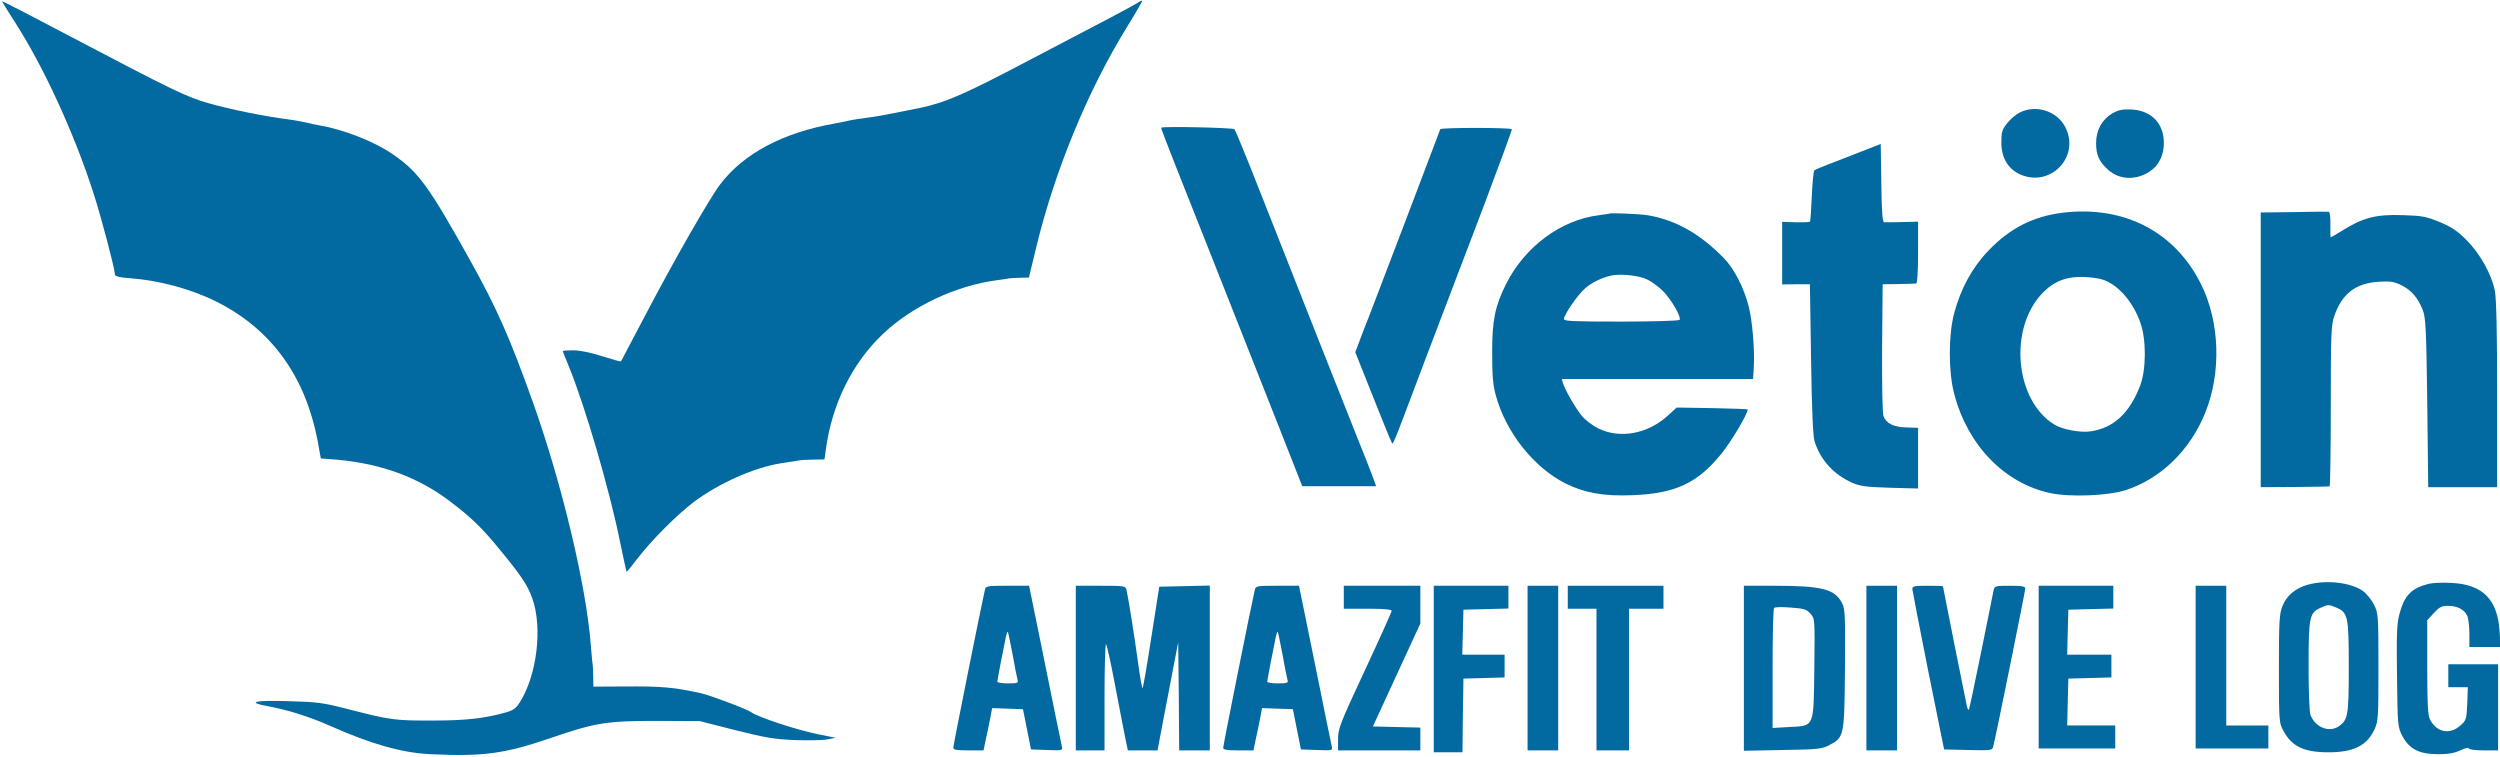
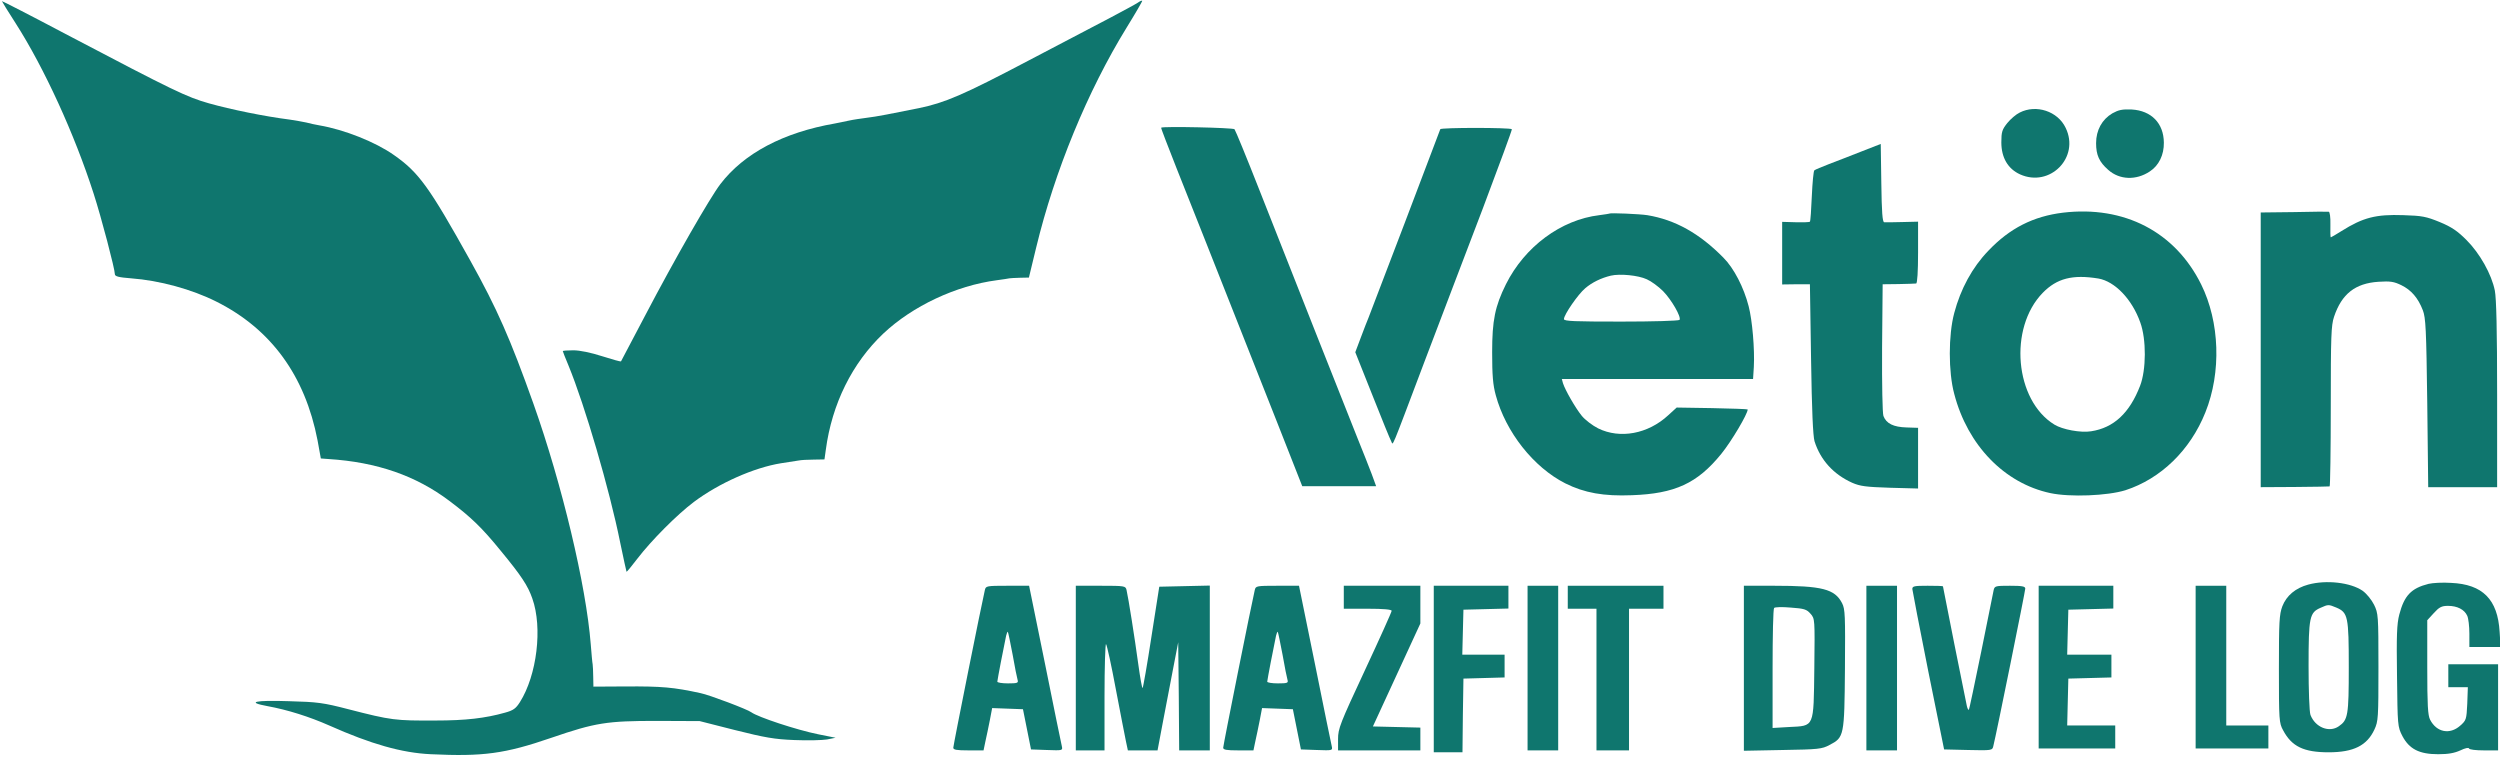
<svg xmlns="http://www.w3.org/2000/svg" version="1.0" width="1306pt" height="395pt" viewBox="0 0 1306 395" preserveAspectRatio="xMidYMid meet">
-   <g transform="translate(0,395) scale(0.1,-0.1)" fill="#0369A1" stroke="none">
+   <g transform="translate(0,395) scale(0.1,-0.1)" fill="#0F766E" stroke="none">
    <path d="M10 3944 c0 -2 32 -54 72 -116 149 -233 307 -578 407 -889 41 -127 111 -394 111 -421 0 -12 20 -17 85 -22 148 -11 317 -57 446 -122 285 -143 463 -387 528 -725 l17 -94 40 -3 c253 -16 457 -87 632 -219 113 -85 170 -140 266 -258 109 -132 144 -185 167 -252 54 -152 24 -400 -65 -541 -21 -33 -34 -43 -78 -55 -103 -29 -205 -41 -363 -41 -210 -1 -230 1 -455 59 -131 34 -161 38 -311 42 -179 6 -225 -5 -111 -26 104 -19 218 -55 322 -101 218 -97 379 -143 530 -150 273 -13 387 2 631 86 230 79 290 88 549 88 l225 -1 185 -47 c156 -39 205 -48 310 -52 69 -3 145 -1 170 3 l45 9 -90 18 c-114 23 -316 90 -350 115 -19 15 -220 91 -265 100 -142 31 -202 36 -392 35 l-168 -1 -1 51 c0 28 -2 58 -3 66 -2 8 -6 56 -10 105 -24 306 -150 835 -299 1255 -121 340 -190 497 -331 750 -214 384 -268 459 -398 550 -96 68 -260 133 -389 155 -19 3 -50 10 -69 15 -19 4 -57 11 -85 15 -134 17 -309 53 -423 85 -117 33 -185 66 -739 357 -189 100 -343 179 -343 177z" />
    <path d="M5944 3936 c-10 -7 -73 -41 -139 -76 -66 -34 -262 -137 -435 -228 -338 -178 -434 -219 -570 -247 -138 -28 -225 -45 -270 -50 -30 -4 -73 -10 -95 -15 -22 -5 -55 -11 -73 -15 -270 -47 -476 -156 -599 -317 -55 -72 -238 -391 -391 -683 -69 -132 -127 -241 -128 -243 -1 -2 -45 10 -98 27 -59 19 -117 31 -151 31 -30 0 -55 -2 -55 -4 0 -2 13 -36 30 -76 85 -207 214 -646 270 -925 17 -82 32 -150 33 -152 2 -1 27 30 57 69 72 94 207 230 295 296 131 98 313 179 455 202 36 6 76 12 90 14 14 3 50 5 81 5 l56 1 7 50 c32 240 138 454 301 608 152 143 379 250 592 278 32 4 61 9 66 10 4 1 28 2 55 3 l47 1 38 157 c97 401 269 818 472 1148 47 76 84 140 82 141 -2 2 -12 -2 -23 -10z" />
    <path d="M10551 3362 c-19 -9 -48 -34 -65 -55 -27 -34 -31 -46 -31 -101 0 -79 34 -138 98 -167 156 -70 313 89 238 243 -41 87 -154 124 -240 80z" />
    <path d="M11035 3358 c-54 -32 -85 -88 -85 -156 0 -62 16 -98 64 -140 59 -52 145 -55 216 -8 48 31 75 87 74 151 -1 101 -65 167 -168 173 -50 2 -68 -2 -101 -20z" />
    <path d="M6066 3283 c-2 -2 35 -96 80 -211 76 -191 165 -415 524 -1324 l133 -338 193 0 193 0 -23 63 c-13 34 -47 121 -76 192 -61 152 -339 856 -512 1295 -66 168 -124 309 -129 315 -8 8 -375 16 -383 8z" />
    <path d="M7524 3275 c-7 -21 -365 -961 -375 -985 -6 -14 -24 -60 -40 -103 l-29 -77 90 -226 c49 -124 93 -232 98 -240 11 -19 -9 -66 177 426 81 212 216 569 302 793 85 225 153 410 151 412 -9 9 -371 9 -374 0z" />
    <path d="M9725 3159 c-55 -22 -131 -51 -170 -66 -38 -15 -73 -29 -77 -33 -4 -3 -10 -64 -13 -134 -3 -71 -7 -131 -10 -134 -2 -3 -36 -4 -75 -3 l-70 2 0 -163 0 -164 73 1 72 0 6 -390 c4 -270 10 -402 18 -430 31 -98 99 -173 197 -217 41 -18 72 -22 197 -26 l147 -4 0 158 0 159 -60 2 c-68 2 -106 20 -121 60 -5 15 -8 160 -7 357 l3 331 83 1 c45 1 87 2 92 3 6 1 10 62 10 162 l0 161 -82 -2 c-46 -1 -89 -2 -95 -1 -9 1 -13 52 -15 205 l-3 204 -100 -39z" />
    <path d="M10777 2839 c-155 -19 -278 -81 -390 -199 -84 -87 -145 -200 -178 -325 -31 -115 -31 -309 0 -423 70 -269 263 -467 502 -518 103 -22 299 -14 392 15 185 60 339 209 418 407 84 209 75 472 -22 668 -136 275 -402 413 -722 375z m185 -344 c86 -15 176 -108 219 -230 32 -88 31 -247 -1 -330 -55 -143 -138 -220 -256 -238 -54 -9 -150 9 -192 35 -207 127 -240 504 -61 688 74 76 156 97 291 75z" />
    <path d="M11983 2842 l-173 -2 0 -718 0 -717 178 1 c97 1 179 2 182 3 3 0 6 189 6 419 0 365 2 423 17 467 40 120 111 175 232 183 62 4 81 1 120 -18 51 -25 87 -66 112 -131 15 -39 18 -98 23 -484 l5 -440 180 0 180 0 0 484 c0 334 -4 503 -12 543 -17 85 -78 194 -148 264 -47 47 -77 68 -140 94 -71 29 -92 33 -190 36 -143 5 -210 -12 -323 -83 -29 -18 -54 -33 -56 -33 -2 0 -3 30 -2 67 1 38 -3 67 -9 67 -5 1 -88 0 -182 -2z" />
    <path d="M8407 2834 c-1 -1 -24 -4 -52 -8 -201 -24 -390 -165 -488 -361 -57 -115 -72 -188 -72 -355 0 -120 4 -171 19 -225 52 -192 197 -376 363 -460 100 -50 201 -68 348 -62 225 8 342 62 467 216 53 65 138 209 138 232 0 2 -84 5 -186 7 l-185 3 -45 -41 c-105 -97 -251 -124 -365 -68 -30 15 -69 45 -86 66 -34 42 -87 135 -98 170 l-6 22 499 0 500 0 4 63 c5 93 -8 244 -27 317 -25 98 -77 199 -132 254 -125 127 -252 198 -398 222 -39 6 -193 13 -198 8z m196 -343 c23 -10 61 -38 85 -62 44 -45 96 -135 86 -150 -3 -5 -140 -9 -305 -9 -244 0 -299 2 -299 13 0 23 74 130 111 161 36 31 84 54 134 66 47 11 143 2 188 -19z" />
    <path d="M12058 896 c-66 -18 -113 -57 -135 -113 -16 -43 -18 -80 -18 -328 0 -268 1 -282 22 -320 45 -85 108 -115 238 -115 130 0 200 35 239 119 20 43 21 61 21 326 0 271 -1 281 -23 326 -13 26 -39 58 -60 73 -63 43 -189 58 -284 32z m147 -120 c61 -26 65 -47 65 -311 0 -252 -4 -276 -52 -309 -50 -35 -123 -6 -148 59 -6 15 -10 129 -10 256 0 256 5 279 63 304 40 18 41 18 82 1z" />
    <path d="M12687 900 c-91 -23 -127 -61 -153 -160 -13 -50 -15 -109 -12 -323 3 -258 3 -263 28 -312 36 -68 88 -95 187 -95 54 0 85 6 116 20 25 12 43 16 45 10 2 -6 36 -10 78 -10 l74 0 0 225 0 225 -130 0 -130 0 0 -60 0 -60 51 0 51 0 -3 -86 c-4 -82 -5 -87 -37 -115 -54 -48 -123 -35 -157 31 -12 23 -15 76 -15 275 l0 245 34 37 c28 31 41 38 74 38 49 0 86 -19 101 -52 6 -13 11 -55 11 -93 l0 -70 81 0 82 0 -5 80 c-10 168 -88 248 -254 255 -43 3 -96 0 -117 -5z" />
    <path d="M5145 868 c-16 -67 -165 -811 -165 -824 0 -11 17 -14 79 -14 l79 0 10 48 c6 26 16 75 23 110 l12 63 81 -3 80 -3 21 -105 21 -105 83 -3 c82 -3 83 -3 78 20 -3 13 -43 206 -88 431 l-83 407 -113 0 c-109 0 -113 -1 -118 -22z m145 -338 c11 -63 23 -123 26 -132 5 -16 -2 -18 -50 -18 -31 0 -56 4 -56 9 0 7 33 180 46 240 3 13 7 22 9 20 2 -2 13 -56 25 -119z" />
    <path d="M5620 460 l0 -430 75 0 75 0 0 282 c0 155 4 278 8 273 5 -6 28 -111 51 -235 24 -124 47 -246 53 -273 l10 -47 78 0 77 0 27 143 c15 78 39 205 54 282 l27 140 3 -283 2 -282 80 0 80 0 0 430 0 431 -132 -3 -132 -3 -41 -262 c-22 -144 -43 -264 -46 -267 -3 -3 -13 54 -23 127 -18 132 -51 342 -61 385 -5 21 -9 22 -135 22 l-130 0 0 -430z" />
    <path d="M6555 868 c-16 -67 -165 -811 -165 -824 0 -11 17 -14 79 -14 l79 0 10 48 c6 26 16 75 23 110 l12 63 81 -3 80 -3 21 -105 21 -105 83 -3 c82 -3 83 -3 78 20 -3 13 -43 206 -88 431 l-83 407 -113 0 c-109 0 -113 -1 -118 -22z m145 -338 c11 -63 23 -123 26 -132 5 -16 -2 -18 -50 -18 -31 0 -56 4 -56 9 0 7 33 180 46 240 3 13 7 22 9 20 2 -2 13 -56 25 -119z" />
    <path d="M7020 830 l0 -60 125 0 c84 0 125 -4 125 -11 0 -6 -63 -146 -140 -311 -130 -279 -140 -304 -140 -359 l0 -59 215 0 215 0 0 60 0 59 -124 3 -124 3 124 269 124 269 0 99 0 98 -200 0 -200 0 0 -60z" />
    <path d="M7490 455 l0 -435 75 0 75 0 2 193 3 192 108 3 107 3 0 59 0 60 -110 0 -111 0 3 118 3 117 118 3 117 3 0 59 0 60 -195 0 -195 0 0 -435z" />
    <path d="M7980 460 l0 -430 80 0 80 0 0 430 0 430 -80 0 -80 0 0 -430z" />
    <path d="M8190 830 l0 -60 75 0 75 0 0 -370 0 -370 85 0 85 0 0 370 0 370 90 0 90 0 0 60 0 60 -250 0 -250 0 0 -60z" />
    <path d="M9110 459 l0 -431 203 4 c186 3 205 5 244 26 77 40 78 46 81 397 2 281 1 313 -15 344 -38 74 -104 91 -355 91 l-158 0 0 -431z m348 285 c23 -26 23 -27 20 -285 -4 -314 2 -300 -133 -307 l-85 -5 0 310 c0 170 3 313 8 317 4 5 43 6 87 2 70 -5 83 -9 103 -32z" />
    <path d="M9750 460 l0 -430 80 0 80 0 0 430 0 430 -80 0 -80 0 0 -430z" />
    <path d="M9990 873 c1 -10 38 -202 83 -428 l83 -410 126 -3 c124 -3 126 -2 131 20 15 58 167 810 167 823 0 12 -16 15 -80 15 -74 0 -80 -1 -85 -22 -3 -13 -32 -158 -65 -322 -34 -165 -62 -302 -65 -304 -2 -2 -7 6 -10 19 -6 26 -125 621 -125 626 0 2 -36 3 -80 3 -70 0 -80 -2 -80 -17z" />
    <path d="M10650 465 l0 -425 200 0 200 0 0 60 0 60 -125 0 -126 0 3 123 3 122 113 3 112 3 0 59 0 60 -115 0 -116 0 3 118 3 117 118 3 117 3 0 59 0 60 -195 0 -195 0 0 -425z" />
    <path d="M11470 465 l0 -425 190 0 190 0 0 60 0 60 -110 0 -110 0 0 365 0 365 -80 0 -80 0 0 -425z" />
  </g>
</svg>
